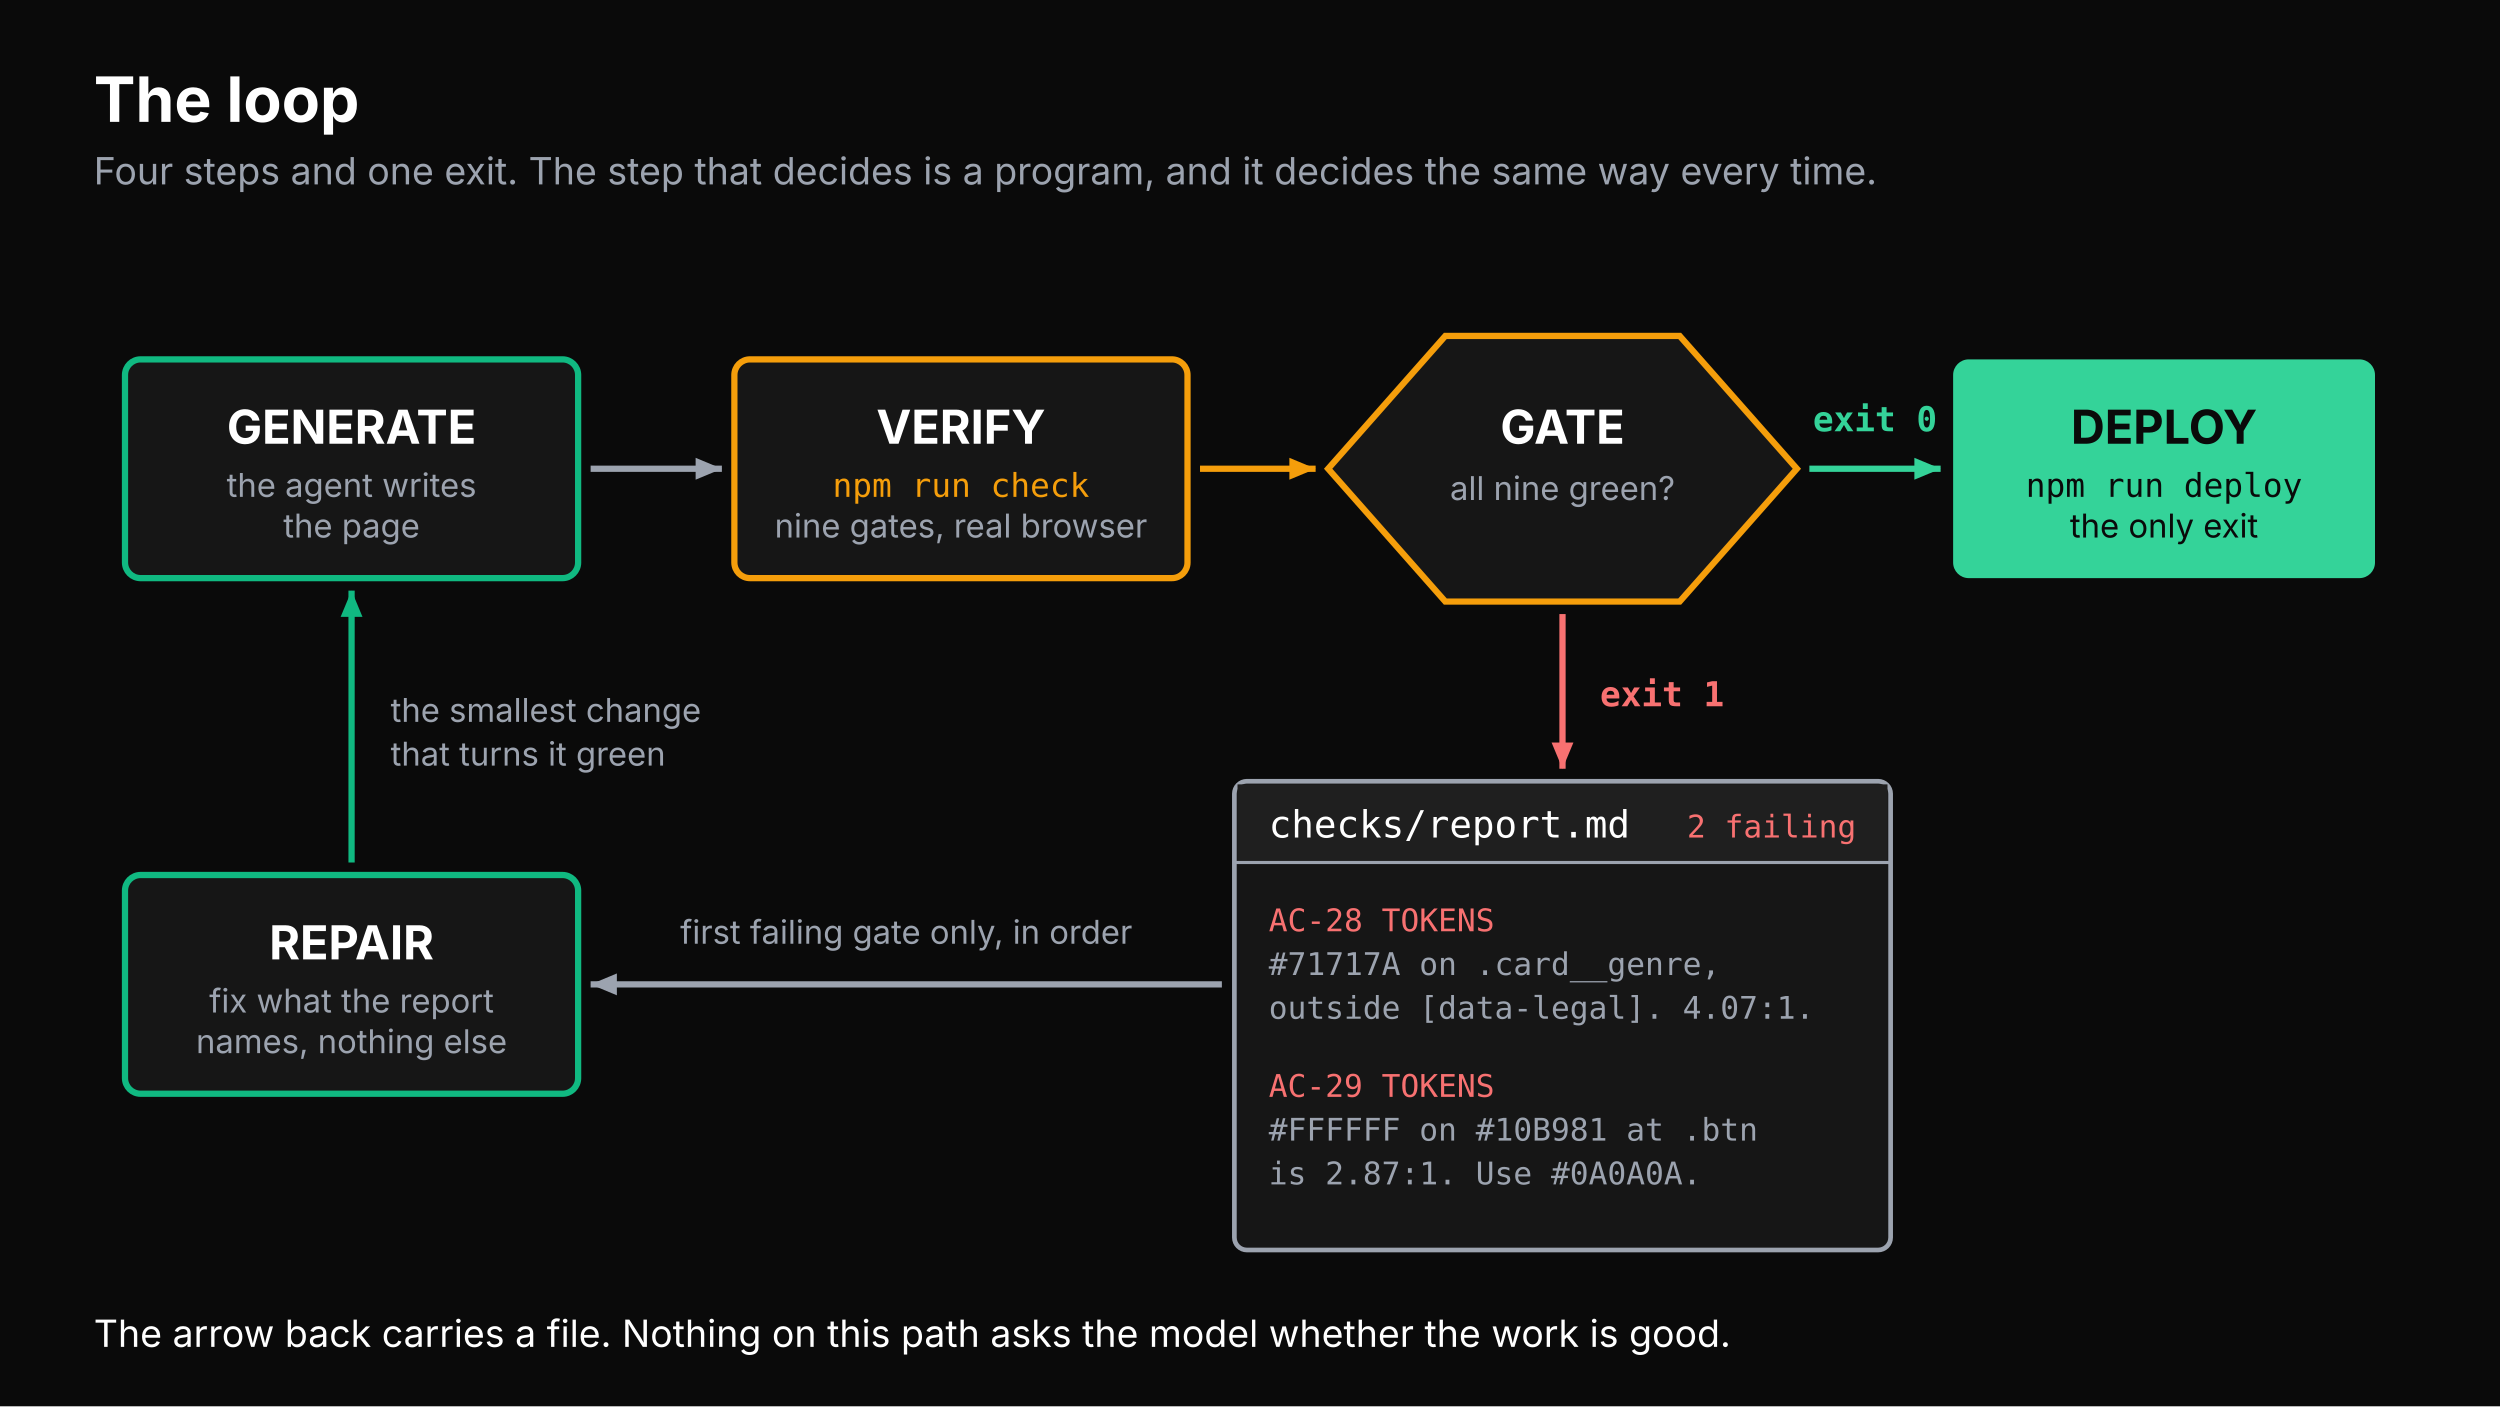
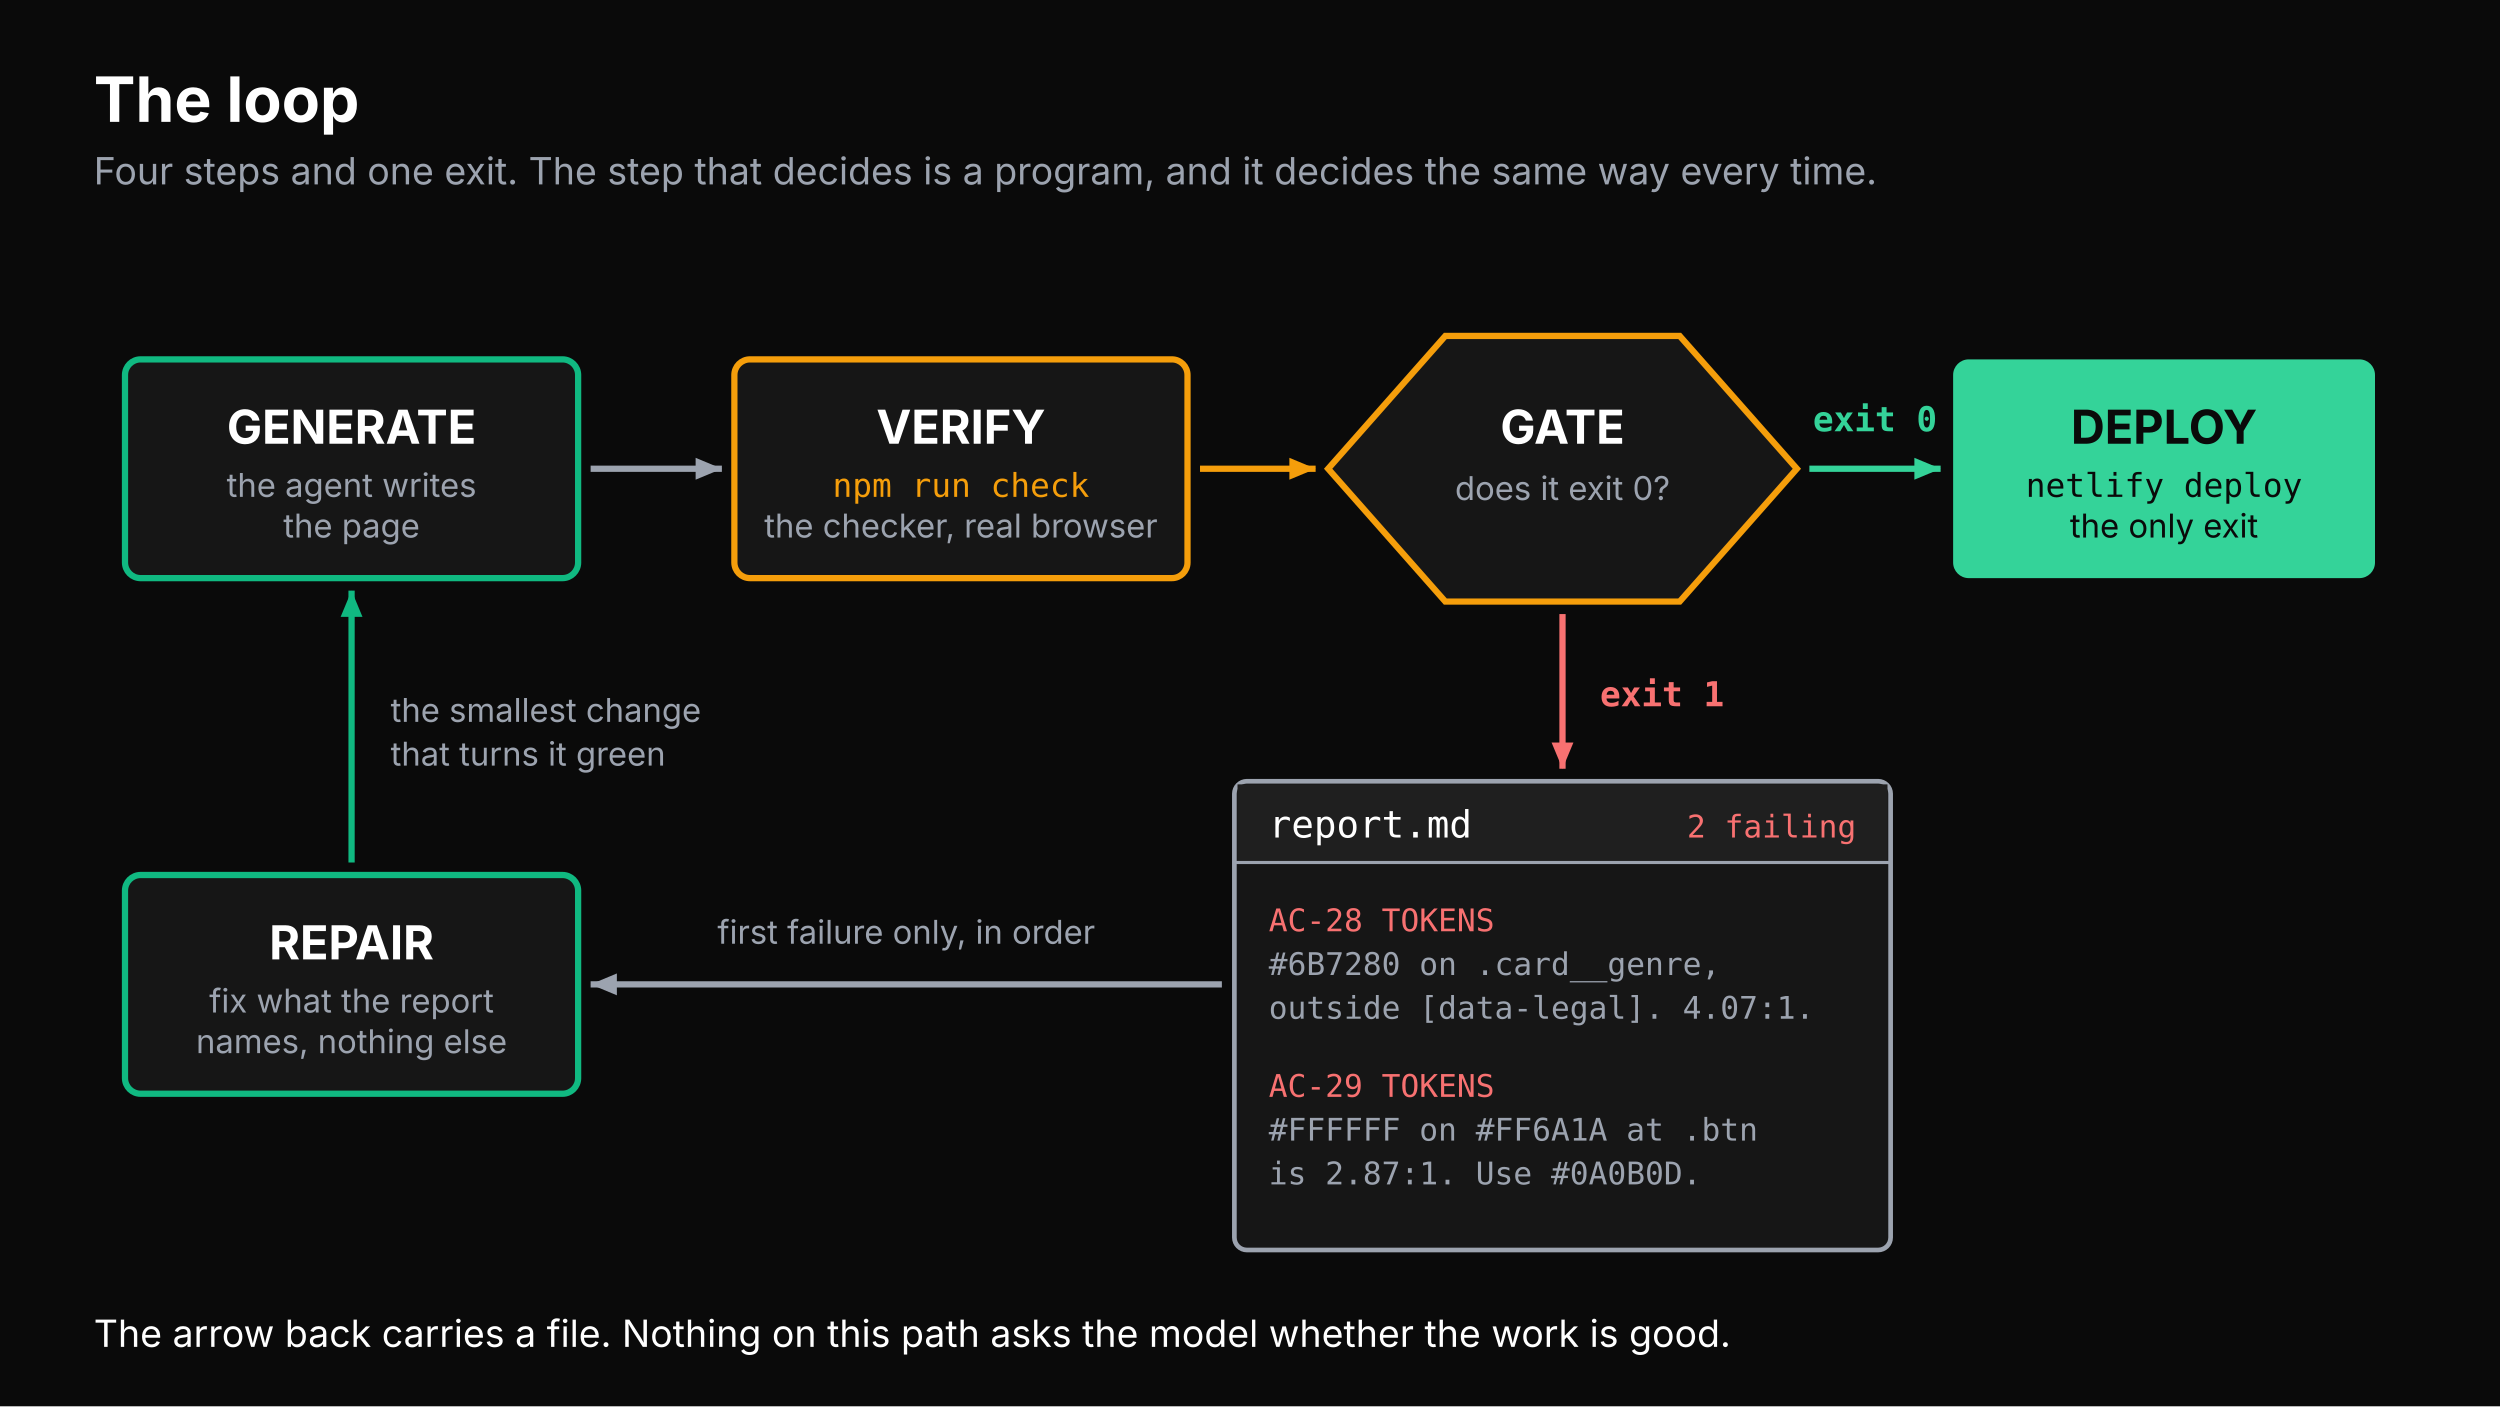
<svg xmlns="http://www.w3.org/2000/svg" viewBox="0 0 1600 900" width="1600" height="900" role="img" aria-labelledby="t01 d01">
  <defs>
    <marker id="ah-neutral" viewBox="0 0 12 10" refX="12" refY="5" markerWidth="18" markerHeight="14" markerUnits="userSpaceOnUse" orient="auto">
      <path d="M0 0 L12 5 L0 10 Z" fill="#9CA3AF" />
    </marker>
    <marker id="ah-coolant" viewBox="0 0 12 10" refX="12" refY="5" markerWidth="18" markerHeight="14" markerUnits="userSpaceOnUse" orient="auto">
      <path d="M0 0 L12 5 L0 10 Z" fill="#F59E0B" />
    </marker>
    <marker id="ah-sodium" viewBox="0 0 12 10" refX="12" refY="5" markerWidth="18" markerHeight="14" markerUnits="userSpaceOnUse" orient="auto">
      <path d="M0 0 L12 5 L0 10 Z" fill="#10B981" />
    </marker>
    <marker id="ah-success" viewBox="0 0 12 10" refX="12" refY="5" markerWidth="18" markerHeight="14" markerUnits="userSpaceOnUse" orient="auto">
      <path d="M0 0 L12 5 L0 10 Z" fill="#34D399" />
    </marker>
    <marker id="ah-danger" viewBox="0 0 12 10" refX="12" refY="5" markerWidth="18" markerHeight="14" markerUnits="userSpaceOnUse" orient="auto">
      <path d="M0 0 L12 5 L0 10 Z" fill="#F87171" />
    </marker>
  </defs>
  <rect x="0" y="0" width="1600" height="900" fill="#0A0A0A" />
  <g font-family="Inter, system-ui, -apple-system, 'Segoe UI', Helvetica, Arial, sans-serif">
    <text x="60" y="78" font-size="40" font-weight="700" fill="#FFFFFF">The loop</text>
    <text x="60" y="118" font-size="24" fill="#9CA3AF">Four steps and one exit. The step that decides is a program, and it decides the same way every time.</text>
    <rect x="80" y="230" width="290" height="140" rx="10" fill="#161616" stroke="#10B981" stroke-width="4" />
    <text x="225" y="284" font-size="30" font-weight="700" fill="#FFFFFF" text-anchor="middle">GENERATE</text>
    <text x="225" y="318" font-size="21" fill="#9CA3AF" text-anchor="middle">the agent writes</text>
    <text x="225" y="344" font-size="21" fill="#9CA3AF" text-anchor="middle">the page</text>
    <rect x="470" y="230" width="290" height="140" rx="10" fill="#161616" stroke="#F59E0B" stroke-width="4" />
    <text x="615" y="284" font-size="30" font-weight="700" fill="#FFFFFF" text-anchor="middle">VERIFY</text>
    <text x="615" y="318" font-size="21" fill="#F59E0B" text-anchor="middle" font-family="'JetBrains Mono', ui-monospace, SFMono-Regular, Menlo, Consolas, monospace">npm run check</text>
-     <text x="615" y="344" font-size="21" fill="#9CA3AF" text-anchor="middle">nine gates, real browser</text>
+     <text x="615" y="344" font-size="21" fill="#9CA3AF" text-anchor="middle">the checker, real browser</text>
    <polygon points="850,300 925,215 1075,215 1150,300 1075,385 925,385" fill="#161616" stroke="#F59E0B" stroke-width="4" />
    <text x="1000" y="284" font-size="30" font-weight="700" fill="#FFFFFF" text-anchor="middle">GATE</text>
-     <text x="1000" y="320" font-size="21" fill="#9CA3AF" text-anchor="middle">all nine green?</text>
+     <text x="1000" y="320" font-size="21" fill="#9CA3AF" text-anchor="middle">does it exit 0?</text>
    <rect x="1250" y="230" width="270" height="140" rx="10" fill="#34D399" />
    <text x="1385" y="284" font-size="30" font-weight="700" fill="#0A0A0A" text-anchor="middle">DEPLOY</text>
-     <text x="1385" y="318" font-size="21" fill="#0A0A0A" text-anchor="middle" font-family="'JetBrains Mono', ui-monospace, SFMono-Regular, Menlo, Consolas, monospace">npm run deploy</text>
+     <text x="1385" y="318" font-size="21" fill="#0A0A0A" text-anchor="middle" font-family="'JetBrains Mono', ui-monospace, SFMono-Regular, Menlo, Consolas, monospace">netlify deploy</text>
    <text x="1385" y="344" font-size="21" fill="#0A0A0A" text-anchor="middle">the only exit</text>
    <line x1="378" y1="300" x2="462" y2="300" stroke="#9CA3AF" stroke-width="4" marker-end="url(#ah-neutral)" />
    <line x1="768" y1="300" x2="842" y2="300" stroke="#F59E0B" stroke-width="4" marker-end="url(#ah-coolant)" />
    <line x1="1158" y1="300" x2="1242" y2="300" stroke="#34D399" stroke-width="4" marker-end="url(#ah-success)" />
    <text x="1200" y="276" font-size="22" font-weight="600" fill="#34D399" text-anchor="middle" font-family="'JetBrains Mono', ui-monospace, SFMono-Regular, Menlo, Consolas, monospace">exit 0</text>
    <line x1="1000" y1="393" x2="1000" y2="492" stroke="#F87171" stroke-width="4" marker-end="url(#ah-danger)" />
    <text x="1024" y="452" font-size="22" font-weight="600" fill="#F87171" font-family="'JetBrains Mono', ui-monospace, SFMono-Regular, Menlo, Consolas, monospace">exit 1</text>
    <rect x="790" y="500" width="420" height="300" rx="8" fill="#161616" stroke="#9CA3AF" stroke-width="3" />
    <rect x="792" y="502" width="416" height="50" fill="#1F1F1F" />
    <path d="M790 552 H1210" stroke="#9CA3AF" stroke-width="2" />
    <g font-family="'JetBrains Mono', ui-monospace, SFMono-Regular, Menlo, Consolas, monospace">
-       <text x="812" y="536" font-size="24" fill="#FFFFFF">checks/report.md</text>
+       <text x="812" y="536" font-size="24" fill="#FFFFFF">report.md</text>
      <text x="1188" y="536" font-size="20" fill="#F87171" text-anchor="end">2 failing</text>
      <text x="812" y="596" font-size="20" fill="#F87171">AC-28 TOKENS</text>
-       <text x="812" y="624" font-size="20" fill="#9CA3AF">#71717A on .card__genre,</text>
+       <text x="812" y="624" font-size="20" fill="#9CA3AF">#6B7280 on .card__genre,</text>
      <text x="812" y="652" font-size="20" fill="#9CA3AF">outside [data-legal]. 4.07:1.</text>
      <text x="812" y="702" font-size="20" fill="#F87171">AC-29 TOKENS</text>
-       <text x="812" y="730" font-size="20" fill="#9CA3AF">#FFFFFF on #10B981 at .btn</text>
-       <text x="812" y="758" font-size="20" fill="#9CA3AF">is 2.87:1. Use #0A0A0A.</text>
+       <text x="812" y="730" font-size="20" fill="#9CA3AF">#FFFFFF on #FF6A1A at .btn</text>
+       <text x="812" y="758" font-size="20" fill="#9CA3AF">is 2.87:1. Use #0A0B0D.</text>
    </g>
    <line x1="782" y1="630" x2="378" y2="630" stroke="#9CA3AF" stroke-width="4" marker-end="url(#ah-neutral)" />
-     <text x="580" y="604" font-size="21" fill="#9CA3AF" text-anchor="middle">first failing gate only, in order</text>
+     <text x="580" y="604" font-size="21" fill="#9CA3AF" text-anchor="middle">first failure only, in order</text>
    <rect x="80" y="560" width="290" height="140" rx="10" fill="#161616" stroke="#10B981" stroke-width="4" />
    <text x="225" y="614" font-size="30" font-weight="700" fill="#FFFFFF" text-anchor="middle">REPAIR</text>
    <text x="225" y="648" font-size="21" fill="#9CA3AF" text-anchor="middle">fix what the report</text>
    <text x="225" y="674" font-size="21" fill="#9CA3AF" text-anchor="middle">names, nothing else</text>
    <line x1="225" y1="552" x2="225" y2="378" stroke="#10B981" stroke-width="4" marker-end="url(#ah-sodium)" />
    <text x="250" y="462" font-size="21" fill="#9CA3AF">the smallest change</text>
    <text x="250" y="490" font-size="21" fill="#9CA3AF">that turns it green</text>
    <text x="60" y="862" font-size="24" fill="#FFFFFF">The arrow back carries a file. Nothing on this path asks the model whether the work is good.</text>
  </g>
</svg>
